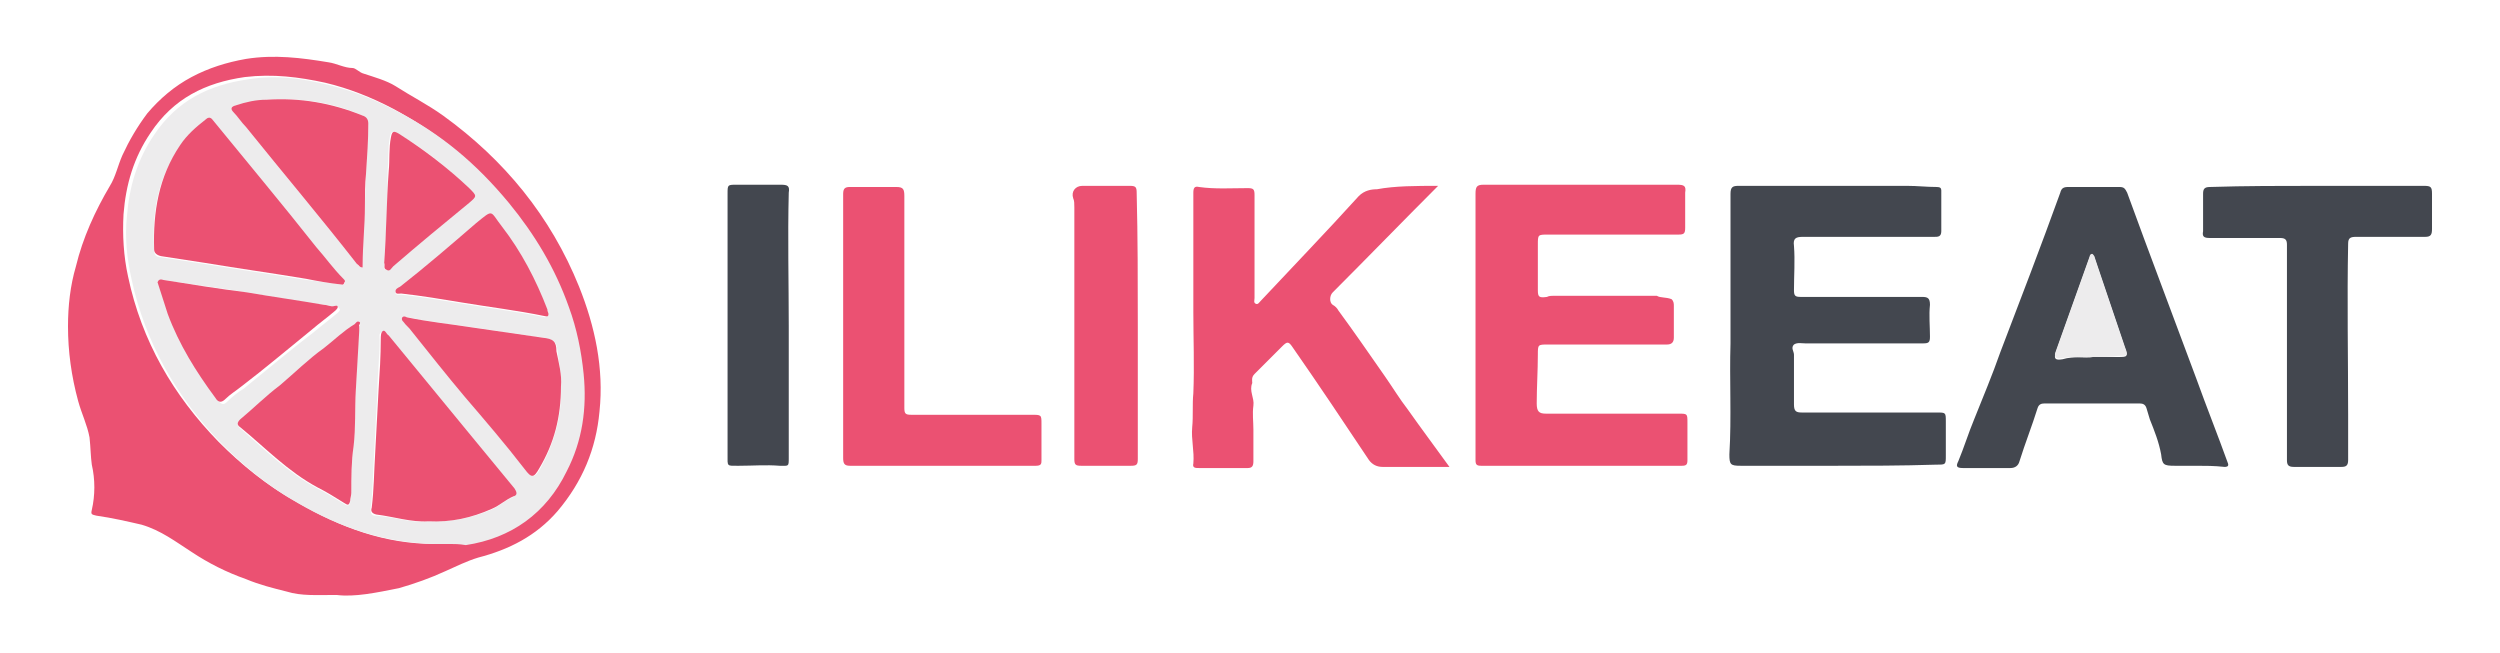
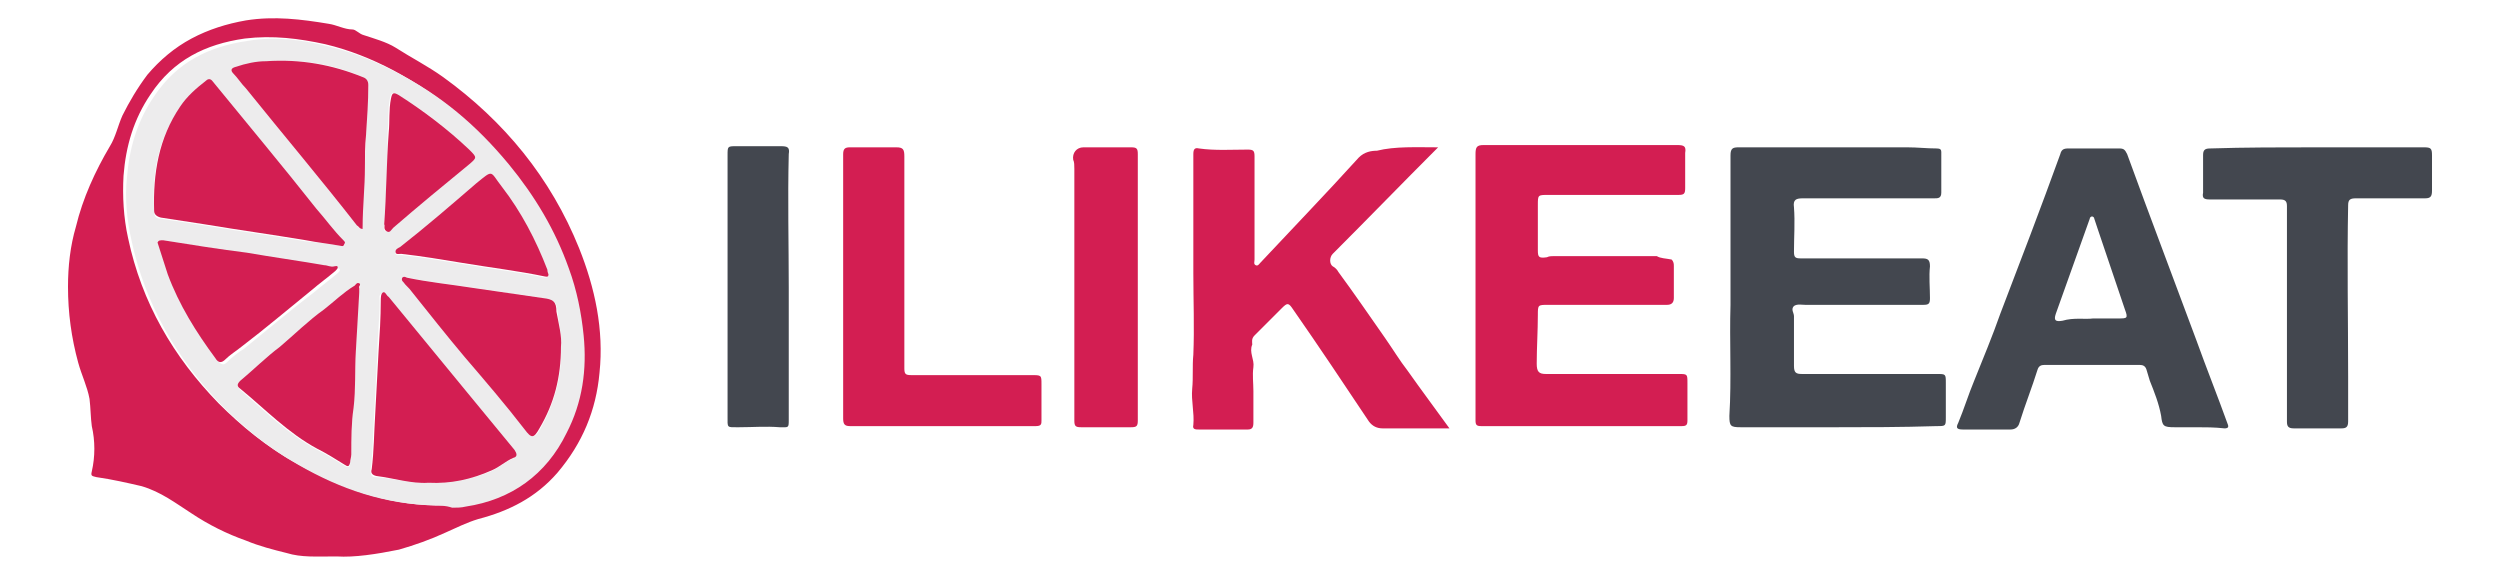
- <svg xmlns="http://www.w3.org/2000/svg" version="1.1" id="Layer_1" x="0px" y="0px" width="220.6px" height="57.6px" viewBox="0 0 220.6 57.6" style="enable-background:new 0 0 220.6 57.6;" xml:space="preserve">
+ <svg xmlns="http://www.w3.org/2000/svg" version="1.1" id="Layer_1" x="0px" y="0px" width="220.6px" height="50.7px" viewBox="0 0 220.6 50.7" style="enable-background:new 0 0 220.6 50.7;" xml:space="preserve">
  <style type="text/css">
- 	.st0{fill:#EB5172;}
+ 	.st0{fill:#D31E52;}
	.st1{fill:#43474F;}
	.st2{fill:#EDECED;}
</style>
  <g>
-     <path class="st0" d="M29.7,52.5c-1.8,0-3.1,0.1-4.4-0.3c-1.2-0.3-2.4-0.6-3.6-1.1c-1.7-0.6-3.3-1.4-4.8-2.4   c-1.4-0.9-2.7-1.9-4.4-2.4c-1.3-0.3-2.6-0.6-4-0.8c-0.4-0.1-0.5-0.1-0.4-0.5c0.3-1.3,0.3-2.7,0-4C8,40.3,8,39.5,7.9,38.6   c-0.2-1.1-0.7-2.1-1-3.2C6.3,33.2,6,31,6,28.8c0-1.8,0.2-3.6,0.7-5.3c0.6-2.5,1.7-4.9,3-7.1c0.5-0.8,0.7-1.8,1.1-2.7   c0.6-1.3,1.3-2.5,2.2-3.7c1.1-1.3,2.4-2.4,3.9-3.2c1.5-0.8,3.1-1.3,4.8-1.6c2.5-0.4,4.9-0.1,7.3,0.3c0.7,0.1,1.4,0.5,2.1,0.5   c0.3,0,0.6,0.4,1,0.5c0.9,0.3,2,0.6,2.8,1.1c1.4,0.9,2.8,1.6,4.2,2.6c5.4,3.9,9.5,8.9,12,15.1c1.4,3.5,2.2,7.2,1.8,11   c-0.3,3.3-1.5,6.2-3.7,8.8c-1.9,2.2-4.3,3.4-7,4.1c-1,0.3-2,0.8-2.9,1.2c-1.3,0.6-2.7,1.1-4.1,1.5C33.2,52.3,31.3,52.7,29.7,52.5z    M38.4,48c0.4,0,0.8,0,1.2,0c0.4,0,0.8-0.1,1.2-0.1c4.1-0.6,7.1-2.8,8.9-6.5c1.3-2.7,1.7-5.6,1.5-8.6c-0.2-2-0.6-4-1.3-5.9   c-1.2-3.4-3-6.5-5.3-9.2c-2.9-3.5-6-6-9.9-8.1c-1.9-1-3.9-1.8-6-2.3c-2.3-0.5-4.6-0.8-7.1-0.5c-3.5,0.5-6.3,1.9-8.3,4.9   c-1.5,2.2-2.2,4.6-2.4,7.2c-0.1,1.8,0,3.7,0.4,5.5c1.2,5.7,4,10.5,8,14.6c2,2,4.2,3.8,6.7,5.2C30.1,46.6,34,48,38.4,48z" />
-     <path class="st0" d="M147.5,26.4c0.2,0.2,0.2,0.4,0.2,0.6c0,0.9,0,1.9,0,2.8c0,0.4-0.2,0.6-0.6,0.6c-3.5,0-7,0-10.5,0   c-0.9,0-0.9,0-0.9,0.9c0,1.4-0.1,2.9-0.1,4.3c0,0.7,0.2,0.9,0.8,0.9c3.9,0,7.8,0,11.7,0c0.8,0,0.8,0,0.8,0.8c0,1.1,0,2.2,0,3.3   c0,0.4-0.1,0.5-0.5,0.5c-5.9,0-11.8,0-17.7,0c-0.4,0-0.5-0.1-0.5-0.5c0-7.8,0-15.7,0-23.5c0-0.6,0.1-0.8,0.7-0.8   c5.7,0,11.4,0,17.1,0c0.6,0,0.8,0.1,0.7,0.7c0,1,0,2.1,0,3.1c0,0.5-0.1,0.6-0.6,0.6c-3.8,0-7.7,0-11.5,0c-0.9,0-0.9,0-0.9,0.9   c0,1.3,0,2.7,0,4c0,0.6,0.1,0.7,0.8,0.6c0.2-0.1,0.4-0.1,0.6-0.1c3,0,6,0,9.1,0C146.5,26.3,147,26.2,147.5,26.4   C147.5,26.4,147.5,26.4,147.5,26.4z" />
-     <path class="st0" d="M126.9,16.4c-3.2,3.2-6.2,6.3-9.3,9.4c-0.3,0.3-0.3,0.9,0,1.1c0.2,0.1,0.4,0.3,0.5,0.5   c1.4,1.9,2.7,3.8,4.1,5.8c0.7,1,1.3,2,2,2.9c1.2,1.7,2.4,3.3,3.7,5.1c-0.4,0-0.7,0-1,0c-1.6,0-3.3,0-4.9,0c-0.5,0-0.9-0.2-1.2-0.6   c-2.2-3.3-4.4-6.6-6.7-9.9c-0.4-0.6-0.5-0.6-1-0.1c-0.8,0.8-1.6,1.6-2.4,2.4c-0.3,0.3-0.2,0.6-0.2,0.8c-0.3,0.7,0.2,1.3,0.1,2   c-0.1,0.7,0,1.4,0,2.1c0,0.9,0,1.9,0,2.8c0,0.4-0.1,0.6-0.5,0.6c-1.4,0-2.9,0-4.3,0c-0.3,0-0.6,0-0.5-0.4c0.1-1.1-0.2-2.1-0.1-3.2   c0.1-1,0-2,0.1-3c0.1-2.4,0-4.8,0-7.2c0-3.5,0-7,0-10.5c0-0.4,0.1-0.6,0.5-0.5c1.4,0.2,2.9,0.1,4.3,0.1c0.5,0,0.6,0.1,0.6,0.6   c0,3,0,6,0,9.1c0,0.2-0.1,0.4,0.1,0.5c0.2,0.1,0.3-0.1,0.4-0.2c2.9-3.1,5.8-6.1,8.7-9.3c0.5-0.5,1.1-0.6,1.6-0.6   C123.1,16.4,125,16.4,126.9,16.4z" />
-     <path class="st1" d="M162,41.1c-2.8,0-5.6,0-8.4,0c-0.9,0-1-0.1-1-1c0.2-3.3,0-6.6,0.1-9.8c0-4.4,0-8.8,0-13.2   c0-0.6,0.2-0.7,0.7-0.7c5,0,9.9,0,14.9,0c0.9,0,1.7,0.1,2.6,0.1c0.3,0,0.4,0.1,0.4,0.3c0,1.2,0,2.4,0,3.6c0,0.5-0.3,0.5-0.6,0.5   c-3.9,0-7.7,0-11.6,0c-0.6,0-0.9,0.1-0.8,0.8c0.1,1.3,0,2.6,0,3.9c0,0.5,0.1,0.6,0.6,0.6c3.6,0,7.1,0,10.7,0c0.5,0,0.7,0.1,0.7,0.7   c-0.1,0.9,0,1.9,0,2.8c0,0.5-0.1,0.6-0.6,0.6c-3.5,0-7,0-10.4,0c-0.3,0-0.7-0.1-1,0.1c-0.3,0.3,0,0.6,0,0.9c0,1.5,0,3,0,4.4   c0,0.6,0.2,0.7,0.7,0.7c4,0,7.9,0,11.9,0c0.8,0,0.8,0,0.8,0.8c0,1,0,2,0,3c0,0.8,0,0.8-0.8,0.8C167.7,41.1,164.8,41.1,162,41.1z" />
-     <path class="st1" d="M193.8,41.1c-0.6,0-1.2,0-1.9,0c-1,0-1.1-0.1-1.2-1c-0.2-1.1-0.6-2.1-1-3.1c-0.1-0.3-0.2-0.7-0.3-1   c-0.1-0.3-0.3-0.4-0.6-0.4c-2.8,0-5.6,0-8.4,0c-0.3,0-0.5,0.1-0.6,0.4c-0.5,1.6-1.1,3.1-1.6,4.7c-0.1,0.4-0.4,0.6-0.8,0.6   c-1.4,0-2.8,0-4.2,0c-0.6,0-0.6-0.2-0.4-0.6c0.5-1.2,0.9-2.5,1.4-3.7c0.8-2,1.6-3.9,2.3-5.9c1.8-4.7,3.6-9.4,5.3-14.1   c0.1-0.4,0.3-0.5,0.7-0.5c1.5,0,3,0,4.5,0c0.4,0,0.5,0.1,0.7,0.5c2,5.5,4.1,11,6.1,16.4c0.9,2.5,1.9,5,2.8,7.5   c0.1,0.3-0.2,0.3-0.3,0.3C195.4,41.1,194.6,41.1,193.8,41.1z M184.7,31.5c0.9,0,1.5,0,2.2,0c0.8,0,0.9,0,0.6-0.8   c-0.8-2.4-1.6-4.7-2.4-7.1c-0.1-0.3-0.2-0.6-0.3-0.9c0-0.1-0.1-0.2-0.2-0.2c-0.1,0-0.2,0.1-0.2,0.2c-1,2.8-2,5.6-3,8.4   c-0.2,0.6,0,0.7,0.6,0.6C183,31.4,184,31.6,184.7,31.5z" />
-     <path class="st1" d="M204.5,16.4c3.1,0,6.3,0,9.4,0c0.6,0,0.7,0.1,0.7,0.7c0,1,0,2.1,0,3.1c0,0.5-0.1,0.7-0.6,0.7c-2,0-4,0-6.1,0   c-0.5,0-0.7,0.1-0.7,0.6c-0.1,5,0,10,0,15.1c0,1.3,0,2.7,0,4c0,0.5-0.2,0.6-0.6,0.6c-1.4,0-2.8,0-4.2,0c-0.5,0-0.6-0.2-0.6-0.6   c0-5.4,0-10.8,0-16.2c0-0.9,0-1.9,0-2.8c0-0.4-0.1-0.6-0.6-0.6c-2.1,0-4.2,0-6.2,0c-0.5,0-0.7-0.1-0.6-0.6c0-1.1,0-2.2,0-3.3   c0-0.4,0.1-0.6,0.6-0.6C198.1,16.4,201.3,16.4,204.5,16.4C204.5,16.4,204.5,16.4,204.5,16.4z" />
-     <path class="st0" d="M74.4,28.8c0-3.9,0-7.8,0-11.7c0-0.5,0.2-0.6,0.6-0.6c1.4,0,2.7,0,4.1,0c0.6,0,0.7,0.2,0.7,0.8   c0,6.2,0,12.5,0,18.7c0,0.5,0.1,0.6,0.6,0.6c3.5,0,7.1,0,10.6,0c0.9,0,0.9,0,0.9,0.8c0,1.1,0,2.2,0,3.2c0,0.3,0,0.5-0.5,0.5   c-3.3,0-6.6,0-9.9,0c-2.2,0-4.3,0-6.5,0c-0.5,0-0.6-0.2-0.6-0.7C74.4,36.6,74.4,32.7,74.4,28.8z" />
-     <path class="st0" d="M100.4,28.8c0,3.9,0,7.8,0,11.7c0,0.5-0.1,0.6-0.6,0.6c-1.5,0-2.9,0-4.4,0c-0.5,0-0.6-0.1-0.6-0.6   c0-7.4,0-14.8,0-22.2c0-0.3,0-0.6-0.1-0.8c-0.2-0.6,0.2-1.1,0.8-1.1c1.4,0,2.8,0,4.2,0c0.5,0,0.6,0.1,0.6,0.6   C100.4,21,100.4,24.9,100.4,28.8z" />
-     <path class="st1" d="M69.6,28.8c0,3.9,0,7.7,0,11.6c0,0.8,0,0.7-0.8,0.7c-1.2-0.1-2.4,0-3.6,0c-1.1,0-1,0.1-1-1c0-7.7,0-15.3,0-23   c0-0.8,0-0.8,0.8-0.8c1.3,0,2.6,0,3.9,0c0.6,0,0.8,0.1,0.7,0.7C69.5,21,69.6,24.9,69.6,28.8C69.6,28.8,69.6,28.8,69.6,28.8z" />
-     <path class="st0" d="M147.5,26.4C147.5,26.4,147.5,26.4,147.5,26.4c0,0,0-0.1,0-0.1C147.5,26.3,147.5,26.3,147.5,26.4z" />
-     <path class="st2" d="M38.4,48c-4.4-0.1-8.3-1.4-12.1-3.6c-2.5-1.4-4.7-3.2-6.7-5.2c-4-4.1-6.8-9-8-14.6c-0.4-1.8-0.6-3.7-0.4-5.5   c0.2-2.6,0.9-5,2.4-7.2c2-3,4.8-4.4,8.3-4.9c2.4-0.4,4.7-0.1,7.1,0.5c2.1,0.5,4.1,1.3,6,2.3c3.9,2,7,4.6,9.9,8.1   c2.3,2.8,4.1,5.8,5.3,9.2c0.7,1.9,1.1,3.9,1.3,5.9c0.3,3-0.1,5.9-1.5,8.6c-1.8,3.7-4.9,5.9-8.9,6.5C40.5,48,40.1,48,39.7,48   C39.3,48,38.8,48,38.4,48z M30.1,25.1c0.1,0,0.2,0.1,0.3-0.1c0.1-0.1,0-0.2-0.1-0.3c-0.9-0.9-1.6-1.9-2.4-2.8   c-3.1-3.8-6.2-7.5-9.2-11.3c-0.2-0.3-0.4-0.1-0.5,0c-0.9,0.7-1.7,1.4-2.3,2.3c-2,2.8-2.5,5.9-2.3,9.2c0,0.4,0.2,0.6,0.6,0.6   c1.3,0.2,2.6,0.4,3.9,0.6c3,0.5,5.9,0.9,8.9,1.4C28,24.8,29.1,25,30.1,25.1z M37.8,46c2,0.1,3.8-0.3,5.5-1c0.7-0.3,1.2-0.8,1.9-1.1   c0.3-0.1,0.3-0.4,0.1-0.7c-1.4-1.7-2.8-3.4-4.2-5.1c-2.3-2.8-4.6-5.6-6.9-8.4c-0.1-0.2-0.2-0.5-0.5-0.4c-0.3,0.1-0.2,0.4-0.2,0.7   c0,1.5-0.2,3.1-0.2,4.6c-0.1,1.9-0.2,3.7-0.3,5.6c-0.1,1.6-0.1,3.2-0.3,4.7c0,0.4,0.1,0.6,0.4,0.6C34.8,45.6,36.3,46.2,37.8,46z    M49.5,34.1c0.1-1-0.2-2-0.3-3.1c-0.1-0.9-0.3-1-1.2-1.2c-2.1-0.3-4.2-0.6-6.2-0.9c-1.9-0.3-3.9-0.5-5.8-0.9c-0.1,0-0.3,0-0.4,0   c-0.1,0.1,0,0.3,0.1,0.4c0.2,0.3,0.5,0.5,0.7,0.8c1.6,1.9,3.1,3.8,4.7,5.8c1.8,2.1,3.5,4.3,5.3,6.4c0.6,0.8,0.8,0.8,1.3-0.1   C48.9,39.1,49.6,36.7,49.5,34.1z M32,23.6c0-0.1,0.1-0.1,0-0.2c-0.1-1.7,0.1-3.4,0.2-5.2c0-1,0.1-1.9,0.1-2.9   c0.1-1.5,0.2-2.9,0.2-4.4c0-0.4-0.2-0.5-0.5-0.7c-2.7-1.2-5.6-1.6-8.5-1.4c-0.9,0.1-1.8,0.3-2.7,0.5c-0.4,0.1-0.5,0.3-0.2,0.6   c0.4,0.4,0.7,0.8,1.1,1.3c3.2,4,6.6,8,9.8,12.1C31.6,23.4,31.7,23.6,32,23.6z M31.7,29.2c0-0.1,0-0.2,0-0.3c0-0.2,0.2-0.3,0-0.4   c-0.2-0.1-0.3,0.1-0.4,0.2c-1,0.6-1.8,1.4-2.7,2.1c-1.3,1-2.5,2.2-3.9,3.3c-1.2,1-2.4,2-3.5,3c-0.3,0.3-0.3,0.4,0,0.7   c2.2,1.9,4.2,3.9,6.8,5.3c0.8,0.4,1.6,0.9,2.4,1.4c0.3,0.2,0.5,0.1,0.5-0.2c0-0.2,0.1-0.5,0.1-0.7c0-1.4,0-2.8,0.2-4.2   c0.2-1.7,0.1-3.3,0.2-5C31.5,32.6,31.5,30.9,31.7,29.2z M14.4,24.7c-0.3,0-0.5,0-0.3,0.4c0.3,0.9,0.6,1.9,0.9,2.8   c1,2.7,2.5,5.1,4.2,7.4c0.4,0.5,0.6,0.4,0.9,0.1c0.4-0.4,0.9-0.8,1.4-1.1c2.1-1.7,4.1-3.4,6.2-5c0.7-0.6,1.4-1.1,2.1-1.7   c0.1-0.1,0.2-0.2,0.2-0.3C29.8,27,29.7,27,29.5,27c-0.3,0.1-0.6-0.1-0.9-0.1c-2.3-0.3-4.5-0.7-6.8-1.1   C19.4,25.4,16.9,25.1,14.4,24.7z M48.4,27.7c0-0.1-0.1-0.2-0.1-0.3c-1-2.6-2.3-5.1-4-7.3c-1.1-1.4-0.7-1.6-2.3-0.3   c-2.2,1.9-4.4,3.8-6.7,5.6c-0.1,0.1-0.4,0.2-0.4,0.4c0,0.3,0.3,0.2,0.5,0.2c1.8,0.2,3.6,0.5,5.4,0.8c2.4,0.4,4.9,0.7,7.3,1.2   C48.2,27.9,48.4,27.9,48.4,27.7z M33.9,23.2c0,0.2-0.1,0.5,0.1,0.6c0.3,0.1,0.4-0.2,0.6-0.3c2.2-1.9,4.5-3.8,6.7-5.6   c0.7-0.6,0.7-0.6,0-1.3c-1.9-1.9-3.9-3.5-6.2-4.8c-0.5-0.3-0.6-0.2-0.7,0.3c-0.2,1-0.1,2-0.2,3C34.2,17.7,34.1,20.4,33.9,23.2z" />
-     <path class="st2" d="M184.7,31.5c-0.8,0.1-1.7-0.1-2.7,0.1c-0.6,0.1-0.8-0.1-0.6-0.6c1-2.8,2-5.6,3-8.4c0-0.1,0.1-0.2,0.2-0.2   c0.1,0,0.1,0.1,0.2,0.2c0.1,0.3,0.2,0.6,0.3,0.9c0.8,2.4,1.6,4.7,2.4,7.1c0.3,0.8,0.3,0.8-0.6,0.8   C186.3,31.5,185.6,31.5,184.7,31.5z" />
-     <path class="st0" d="M30.1,25.1C29.1,25,28,24.8,27,24.6c-3-0.5-5.9-0.9-8.9-1.4c-1.3-0.2-2.6-0.4-3.9-0.6   c-0.4-0.1-0.6-0.3-0.6-0.6c-0.1-3.3,0.4-6.4,2.3-9.2c0.6-0.9,1.4-1.6,2.3-2.3c0.1-0.1,0.3-0.2,0.5,0c3.1,3.8,6.2,7.5,9.2,11.3   c0.8,0.9,1.5,1.9,2.4,2.8c0.1,0.1,0.2,0.2,0.1,0.3C30.3,25.2,30.2,25.1,30.1,25.1z" />
-     <path class="st0" d="M37.8,46c-1.5,0.1-3-0.4-4.6-0.6c-0.4-0.1-0.5-0.3-0.4-0.6c0.2-1.6,0.2-3.1,0.3-4.7c0.1-1.9,0.2-3.7,0.3-5.6   c0.1-1.5,0.2-3.1,0.2-4.6c0-0.2,0-0.6,0.2-0.7c0.2-0.1,0.3,0.3,0.5,0.4c2.3,2.8,4.6,5.6,6.9,8.4c1.4,1.7,2.8,3.4,4.2,5.1   c0.2,0.3,0.3,0.6-0.1,0.7c-0.7,0.3-1.2,0.8-1.9,1.1C41.6,45.7,39.8,46.1,37.8,46z" />
-     <path class="st0" d="M49.5,34.1c0,2.7-0.6,5-1.9,7.2c-0.5,0.9-0.7,0.9-1.3,0.1c-1.7-2.2-3.5-4.3-5.3-6.4c-1.6-1.9-3.1-3.8-4.7-5.8   c-0.2-0.3-0.5-0.5-0.7-0.8c-0.1-0.1-0.2-0.2-0.1-0.4c0.1-0.1,0.2-0.1,0.4,0c1.9,0.4,3.9,0.6,5.8,0.9c2.1,0.3,4.1,0.6,6.2,0.9   c0.9,0.1,1.2,0.3,1.2,1.2C49.3,32,49.6,33.1,49.5,34.1z" />
-     <path class="st0" d="M32,23.6c-0.3,0-0.3-0.2-0.5-0.3c-3.2-4.1-6.5-8-9.8-12.1c-0.4-0.4-0.7-0.9-1.1-1.3c-0.3-0.3-0.2-0.5,0.2-0.6   c0.9-0.3,1.8-0.5,2.7-0.5c3-0.2,5.8,0.3,8.5,1.4c0.3,0.1,0.5,0.3,0.5,0.7c0,1.5-0.1,2.9-0.2,4.4c-0.1,1-0.1,1.9-0.1,2.9   c0,1.7-0.2,3.4-0.2,5.2C32,23.4,32,23.5,32,23.6z" />
-     <path class="st0" d="M31.7,29.2c-0.1,1.7-0.2,3.4-0.3,5.2c-0.1,1.7,0,3.3-0.2,5C31,40.7,31,42.1,31,43.5c0,0.2-0.1,0.5-0.1,0.7   c-0.1,0.4-0.2,0.4-0.5,0.2c-0.8-0.5-1.6-1-2.4-1.4c-2.6-1.4-4.6-3.5-6.8-5.3c-0.3-0.2-0.3-0.4,0-0.7c1.2-1,2.3-2.1,3.5-3   c1.3-1.1,2.5-2.3,3.9-3.3c0.9-0.7,1.7-1.5,2.7-2.1c0.1-0.1,0.2-0.3,0.4-0.2c0.2,0.1-0.1,0.3,0,0.4C31.7,29,31.7,29.1,31.7,29.2z" />
-     <path class="st0" d="M14.4,24.7c2.5,0.4,5,0.8,7.4,1.1c2.3,0.4,4.5,0.7,6.8,1.1c0.3,0,0.6,0.2,0.9,0.1c0.1,0,0.3-0.1,0.3,0.1   c0,0.1-0.1,0.2-0.2,0.3c-0.7,0.6-1.4,1.1-2.1,1.7c-2.1,1.7-4.1,3.4-6.2,5c-0.5,0.4-1,0.7-1.4,1.1c-0.3,0.3-0.6,0.4-0.9-0.1   c-1.7-2.3-3.2-4.7-4.2-7.4c-0.3-0.9-0.6-1.9-0.9-2.8C14,24.7,14.1,24.6,14.4,24.7z" />
-     <path class="st0" d="M48.4,27.7c0,0.3-0.2,0.2-0.3,0.2c-2.4-0.5-4.9-0.8-7.3-1.2c-1.8-0.3-3.6-0.6-5.4-0.8c-0.2,0-0.5,0.1-0.5-0.2   c0-0.2,0.2-0.3,0.4-0.4c2.3-1.8,4.5-3.7,6.7-5.6c1.6-1.3,1.2-1.1,2.3,0.3c1.7,2.2,3,4.7,4,7.3C48.3,27.5,48.4,27.6,48.4,27.7z" />
-     <path class="st0" d="M33.9,23.2c0.2-2.7,0.2-5.4,0.4-8.1c0.1-1,0-2,0.2-3c0.1-0.5,0.2-0.6,0.7-0.3c2.2,1.4,4.3,3,6.2,4.8   c0.7,0.7,0.7,0.7,0,1.3c-2.2,1.8-4.5,3.7-6.7,5.6c-0.2,0.2-0.3,0.5-0.6,0.3C33.8,23.7,34,23.4,33.9,23.2z" />
+     <path class="st0" d="M29.7,49.1c-1.8,0-3.1,0.1-4.4-0.3c-1.2-0.3-2.4-0.6-3.6-1.1c-1.7-0.6-3.3-1.4-4.8-2.4   c-1.4-0.9-2.7-1.9-4.4-2.4c-1.3-0.3-2.6-0.6-4-0.8c-0.4-0.1-0.5-0.1-0.4-0.5c0.3-1.3,0.3-2.7,0-4C8,36.9,8,36,7.9,35.2   c-0.2-1.1-0.7-2.1-1-3.2C6.3,29.8,6,27.6,6,25.3c0-1.8,0.2-3.6,0.7-5.3c0.6-2.5,1.7-4.9,3-7.1c0.5-0.8,0.7-1.8,1.1-2.7   C11.4,9,12.1,7.8,13,6.6c1.1-1.3,2.4-2.4,3.9-3.2c1.5-0.8,3.1-1.3,4.8-1.6c2.5-0.4,4.9-0.1,7.3,0.3c0.7,0.1,1.4,0.5,2.1,0.5   c0.3,0,0.6,0.4,1,0.5c0.9,0.3,2,0.6,2.8,1.1c1.4,0.9,2.8,1.6,4.2,2.6c5.4,3.9,9.5,8.9,12,15.1c1.4,3.5,2.2,7.2,1.8,11   c-0.3,3.3-1.5,6.2-3.7,8.8c-1.9,2.2-4.3,3.4-7,4.1c-1,0.3-2,0.8-2.9,1.2c-1.3,0.6-2.7,1.1-4.1,1.5C33.2,48.9,31.3,49.2,29.7,49.1z    M38.4,44.6c0.4,0,0.8,0,1.2,0c0.4,0,0.8-0.1,1.2-0.1c4.1-0.6,7.1-2.8,8.9-6.5c1.3-2.7,1.7-5.6,1.5-8.6c-0.2-2-0.6-4-1.3-5.9   c-1.2-3.4-3-6.5-5.3-9.2c-2.9-3.5-6-6-9.9-8.1c-1.9-1-3.9-1.8-6-2.3c-2.3-0.5-4.6-0.8-7.1-0.5c-3.5,0.5-6.3,1.9-8.3,4.9   c-1.5,2.2-2.2,4.6-2.4,7.2c-0.1,1.8,0,3.7,0.4,5.5c1.2,5.7,4,10.5,8,14.6c2,2,4.2,3.8,6.7,5.2C30.1,43.1,34,44.5,38.4,44.6z" />
+     <path class="st0" d="M147.5,22.9c0.2,0.2,0.2,0.4,0.2,0.6c0,0.9,0,1.9,0,2.8c0,0.4-0.2,0.6-0.6,0.6c-3.5,0-7,0-10.5,0   c-0.9,0-0.9,0-0.9,0.9c0,1.4-0.1,2.9-0.1,4.3c0,0.7,0.2,0.9,0.8,0.9c3.9,0,7.8,0,11.7,0c0.8,0,0.8,0,0.8,0.8c0,1.1,0,2.2,0,3.3   c0,0.4-0.1,0.5-0.5,0.5c-5.9,0-11.8,0-17.7,0c-0.4,0-0.5-0.1-0.5-0.5c0-7.8,0-15.7,0-23.5c0-0.6,0.1-0.8,0.7-0.8   c5.7,0,11.4,0,17.1,0c0.6,0,0.8,0.1,0.7,0.7c0,1,0,2.1,0,3.1c0,0.5-0.1,0.6-0.6,0.6c-3.8,0-7.7,0-11.5,0c-0.9,0-0.9,0-0.9,0.9   c0,1.3,0,2.7,0,4c0,0.6,0.1,0.7,0.8,0.6c0.2-0.1,0.4-0.1,0.6-0.1c3,0,6,0,9.1,0C146.5,22.8,147,22.8,147.5,22.9   C147.5,22.9,147.5,22.9,147.5,22.9z" />
+     <path class="st0" d="M126.9,13c-3.2,3.2-6.2,6.3-9.3,9.4c-0.3,0.3-0.3,0.9,0,1.1c0.2,0.1,0.4,0.3,0.5,0.5c1.4,1.9,2.7,3.8,4.1,5.8   c0.7,1,1.3,2,2,2.9c1.2,1.7,2.4,3.3,3.7,5.1c-0.4,0-0.7,0-1,0c-1.6,0-3.3,0-4.9,0c-0.5,0-0.9-0.2-1.2-0.6c-2.2-3.3-4.4-6.6-6.7-9.9   c-0.4-0.6-0.5-0.6-1-0.1c-0.8,0.8-1.6,1.6-2.4,2.4c-0.3,0.3-0.2,0.6-0.2,0.8c-0.3,0.7,0.2,1.3,0.1,2c-0.1,0.7,0,1.4,0,2.1   c0,0.9,0,1.9,0,2.8c0,0.4-0.1,0.6-0.5,0.6c-1.4,0-2.9,0-4.3,0c-0.3,0-0.6,0-0.5-0.4c0.1-1.1-0.2-2.1-0.1-3.2c0.1-1,0-2,0.1-3   c0.1-2.4,0-4.8,0-7.2c0-3.5,0-7,0-10.5c0-0.4,0.1-0.6,0.5-0.5c1.4,0.2,2.9,0.1,4.3,0.1c0.5,0,0.6,0.1,0.6,0.6c0,3,0,6,0,9.1   c0,0.2-0.1,0.4,0.1,0.5c0.2,0.1,0.3-0.1,0.4-0.2c2.9-3.1,5.8-6.1,8.7-9.3c0.5-0.5,1.1-0.6,1.6-0.6C123.1,12.9,125,13,126.9,13z" />
+     <path class="st1" d="M162,37.7c-2.8,0-5.6,0-8.4,0c-0.9,0-1-0.1-1-1c0.2-3.3,0-6.6,0.1-9.8c0-4.4,0-8.8,0-13.2   c0-0.6,0.2-0.7,0.7-0.7c5,0,9.9,0,14.9,0c0.9,0,1.7,0.1,2.6,0.1c0.3,0,0.4,0.1,0.4,0.3c0,1.2,0,2.4,0,3.6c0,0.5-0.3,0.5-0.6,0.5   c-3.9,0-7.7,0-11.6,0c-0.6,0-0.9,0.1-0.8,0.8c0.1,1.3,0,2.6,0,3.9c0,0.5,0.1,0.6,0.6,0.6c3.6,0,7.1,0,10.7,0c0.5,0,0.7,0.1,0.7,0.7   c-0.1,0.9,0,1.9,0,2.8c0,0.5-0.1,0.6-0.6,0.6c-3.5,0-7,0-10.4,0c-0.3,0-0.7-0.1-1,0.1c-0.3,0.3,0,0.6,0,0.9c0,1.5,0,3,0,4.4   c0,0.6,0.2,0.7,0.7,0.7c4,0,7.9,0,11.9,0c0.8,0,0.8,0,0.8,0.8c0,1,0,2,0,3c0,0.8,0,0.8-0.8,0.8C167.7,37.7,164.8,37.7,162,37.7z" />
+     <path class="st1" d="M193.8,37.7c-0.6,0-1.2,0-1.9,0c-1,0-1.1-0.1-1.2-1c-0.2-1.1-0.6-2.1-1-3.1c-0.1-0.3-0.2-0.7-0.3-1   c-0.1-0.3-0.3-0.4-0.6-0.4c-2.8,0-5.6,0-8.4,0c-0.3,0-0.5,0.1-0.6,0.4c-0.5,1.6-1.1,3.1-1.6,4.7c-0.1,0.4-0.4,0.6-0.8,0.6   c-1.4,0-2.8,0-4.2,0c-0.6,0-0.6-0.2-0.4-0.6c0.5-1.2,0.9-2.5,1.4-3.7c0.8-2,1.6-3.9,2.3-5.9c1.8-4.7,3.6-9.4,5.3-14.1   c0.1-0.4,0.3-0.5,0.7-0.5c1.5,0,3,0,4.5,0c0.4,0,0.5,0.1,0.7,0.5c2,5.5,4.1,11,6.1,16.4c0.9,2.5,1.9,5,2.8,7.5   c0.1,0.3-0.2,0.3-0.3,0.3C195.4,37.7,194.6,37.7,193.8,37.7z M184.7,28.1c0.9,0,1.5,0,2.2,0c0.8,0,0.9,0,0.6-0.8   c-0.8-2.4-1.6-4.7-2.4-7.1c-0.1-0.3-0.2-0.6-0.3-0.9c0-0.1-0.1-0.2-0.2-0.2c-0.1,0-0.2,0.1-0.2,0.2c-1,2.8-2,5.6-3,8.4   c-0.2,0.6,0,0.7,0.6,0.6C183,28,184,28.2,184.7,28.1z" />
+     <path class="st1" d="M204.5,13c3.1,0,6.3,0,9.4,0c0.6,0,0.7,0.1,0.7,0.7c0,1,0,2.1,0,3.1c0,0.5-0.1,0.7-0.6,0.7c-2,0-4,0-6.1,0   c-0.5,0-0.7,0.1-0.7,0.6c-0.1,5,0,10,0,15.1c0,1.3,0,2.7,0,4c0,0.5-0.2,0.6-0.6,0.6c-1.4,0-2.8,0-4.2,0c-0.5,0-0.6-0.2-0.6-0.6   c0-5.4,0-10.8,0-16.2c0-0.9,0-1.9,0-2.8c0-0.4-0.1-0.6-0.6-0.6c-2.1,0-4.2,0-6.2,0c-0.5,0-0.7-0.1-0.6-0.6c0-1.1,0-2.2,0-3.3   c0-0.4,0.1-0.6,0.6-0.6C198.1,13,201.3,13,204.5,13C204.5,13,204.5,13,204.5,13z" />
+     <path class="st0" d="M74.4,25.3c0-3.9,0-7.8,0-11.7c0-0.5,0.2-0.6,0.6-0.6c1.4,0,2.7,0,4.1,0c0.6,0,0.7,0.2,0.7,0.8   c0,6.2,0,12.5,0,18.7c0,0.5,0.1,0.6,0.6,0.6c3.5,0,7.1,0,10.6,0c0.9,0,0.9,0,0.9,0.8c0,1.1,0,2.2,0,3.2c0,0.3,0,0.5-0.5,0.5   c-3.3,0-6.6,0-9.9,0c-2.2,0-4.3,0-6.5,0c-0.5,0-0.6-0.2-0.6-0.7C74.4,33.2,74.4,29.2,74.4,25.3z" />
+     <path class="st0" d="M100.4,25.4c0,3.9,0,7.8,0,11.7c0,0.5-0.1,0.6-0.6,0.6c-1.5,0-2.9,0-4.4,0c-0.5,0-0.6-0.1-0.6-0.6   c0-7.4,0-14.8,0-22.2c0-0.3,0-0.6-0.1-0.8C94.6,13.5,95,13,95.6,13c1.4,0,2.8,0,4.2,0c0.5,0,0.6,0.1,0.6,0.6   C100.4,17.5,100.4,21.5,100.4,25.4z" />
+     <path class="st1" d="M69.6,25.4c0,3.9,0,7.7,0,11.6c0,0.8,0,0.7-0.8,0.7c-1.2-0.1-2.4,0-3.6,0c-1.1,0-1,0.1-1-1c0-7.7,0-15.3,0-23   c0-0.8,0-0.8,0.8-0.8c1.3,0,2.6,0,3.9,0c0.6,0,0.8,0.1,0.7,0.7C69.5,17.6,69.6,21.5,69.6,25.4C69.6,25.4,69.6,25.4,69.6,25.4z" />
+     <path class="st0" d="M147.5,22.9C147.5,22.9,147.5,22.9,147.5,22.9c0,0,0-0.1,0-0.1C147.5,22.9,147.5,22.9,147.5,22.9z" />
+     <path class="st2" d="M38.4,44.6c-4.4-0.1-8.3-1.4-12.1-3.6c-2.5-1.4-4.7-3.2-6.7-5.2c-4-4.1-6.8-9-8-14.6c-0.4-1.8-0.6-3.7-0.4-5.5   c0.2-2.6,0.9-5,2.4-7.2c2-3,4.8-4.4,8.3-4.9c2.4-0.4,4.7-0.1,7.1,0.5c2.1,0.5,4.1,1.3,6,2.3c3.9,2,7,4.6,9.9,8.1   c2.3,2.8,4.1,5.8,5.3,9.2c0.7,1.9,1.1,3.9,1.3,5.9c0.3,3-0.1,5.9-1.5,8.6c-1.8,3.7-4.9,5.9-8.9,6.5c-0.4,0.1-0.8,0.1-1.2,0.1   C39.3,44.6,38.8,44.6,38.4,44.6z M30.1,21.7c0.1,0,0.2,0.1,0.3-0.1c0.1-0.1,0-0.2-0.1-0.3c-0.9-0.9-1.6-1.9-2.4-2.8   c-3.1-3.8-6.2-7.5-9.2-11.3c-0.2-0.3-0.4-0.1-0.5,0c-0.9,0.7-1.7,1.4-2.3,2.3c-2,2.8-2.5,5.9-2.3,9.2c0,0.4,0.2,0.6,0.6,0.6   c1.3,0.2,2.6,0.4,3.9,0.6c3,0.5,5.9,0.9,8.9,1.4C28,21.4,29.1,21.5,30.1,21.7z M37.8,42.6c2,0.1,3.8-0.3,5.5-1   c0.7-0.3,1.2-0.8,1.9-1.1c0.3-0.1,0.3-0.4,0.1-0.7c-1.4-1.7-2.8-3.4-4.2-5.1c-2.3-2.8-4.6-5.6-6.9-8.4c-0.1-0.2-0.2-0.5-0.5-0.4   c-0.3,0.1-0.2,0.4-0.2,0.7c0,1.5-0.2,3.1-0.2,4.6c-0.1,1.9-0.2,3.7-0.3,5.6c-0.1,1.6-0.1,3.2-0.3,4.7c0,0.4,0.1,0.6,0.4,0.6   C34.8,42.2,36.3,42.7,37.8,42.6z M49.5,30.6c0.1-1-0.2-2-0.3-3.1c-0.1-0.9-0.3-1-1.2-1.2c-2.1-0.3-4.2-0.6-6.2-0.9   c-1.9-0.3-3.9-0.5-5.8-0.9c-0.1,0-0.3,0-0.4,0c-0.1,0.1,0,0.3,0.1,0.4c0.2,0.3,0.5,0.5,0.7,0.8c1.6,1.9,3.1,3.8,4.7,5.8   c1.8,2.1,3.5,4.3,5.3,6.4c0.6,0.8,0.8,0.8,1.3-0.1C48.9,35.6,49.6,33.3,49.5,30.6z M32,20.2c0-0.1,0.1-0.1,0-0.2   c-0.1-1.7,0.1-3.4,0.2-5.2c0-1,0.1-1.9,0.1-2.9c0.1-1.5,0.2-2.9,0.2-4.4c0-0.4-0.2-0.5-0.5-0.7c-2.7-1.2-5.6-1.6-8.5-1.4   c-0.9,0.1-1.8,0.3-2.7,0.5c-0.4,0.1-0.5,0.3-0.2,0.6c0.4,0.4,0.7,0.8,1.1,1.3c3.2,4,6.6,8,9.8,12.1C31.6,20,31.7,20.2,32,20.2z    M31.7,25.8c0-0.1,0-0.2,0-0.3c0-0.2,0.2-0.3,0-0.4c-0.2-0.1-0.3,0.1-0.4,0.2c-1,0.6-1.8,1.4-2.7,2.1c-1.3,1-2.5,2.2-3.9,3.3   c-1.2,1-2.4,2-3.5,3c-0.3,0.3-0.3,0.4,0,0.7c2.2,1.9,4.2,3.9,6.8,5.3c0.8,0.4,1.6,0.9,2.4,1.4c0.3,0.2,0.5,0.1,0.5-0.2   c0-0.2,0.1-0.5,0.1-0.7c0-1.4,0-2.8,0.2-4.2c0.2-1.7,0.1-3.3,0.2-5C31.5,29.2,31.5,27.5,31.7,25.8z M14.4,21.2   c-0.3,0-0.5,0-0.3,0.4c0.3,0.9,0.6,1.9,0.9,2.8c1,2.7,2.5,5.1,4.2,7.4c0.4,0.5,0.6,0.4,0.9,0.1c0.4-0.4,0.9-0.8,1.4-1.1   c2.1-1.7,4.1-3.4,6.2-5c0.7-0.6,1.4-1.1,2.1-1.7c0.1-0.1,0.2-0.2,0.2-0.3c-0.1-0.2-0.2-0.1-0.3-0.1c-0.3,0.1-0.6-0.1-0.9-0.1   c-2.3-0.3-4.5-0.7-6.8-1.1C19.4,22,16.9,21.6,14.4,21.2z M48.4,24.2c0-0.1-0.1-0.2-0.1-0.3c-1-2.6-2.3-5.1-4-7.3   c-1.1-1.4-0.7-1.6-2.3-0.3c-2.2,1.9-4.4,3.8-6.7,5.6c-0.1,0.1-0.4,0.2-0.4,0.4c0,0.3,0.3,0.2,0.5,0.2c1.8,0.2,3.6,0.5,5.4,0.8   c2.4,0.4,4.9,0.7,7.3,1.2C48.2,24.5,48.4,24.5,48.4,24.2z M33.9,19.8c0,0.2-0.1,0.5,0.1,0.6c0.3,0.1,0.4-0.2,0.6-0.3   c2.2-1.9,4.5-3.8,6.7-5.6c0.7-0.6,0.7-0.6,0-1.3c-1.9-1.9-3.9-3.5-6.2-4.8c-0.5-0.3-0.6-0.2-0.7,0.3c-0.2,1-0.1,2-0.2,3   C34.2,14.3,34.1,17,33.9,19.8z" />
+     <path class="st0" d="M30.1,21.7c-1.1-0.2-2.1-0.3-3.1-0.5c-3-0.5-5.9-0.9-8.9-1.4c-1.3-0.2-2.6-0.4-3.9-0.6   c-0.4-0.1-0.6-0.3-0.6-0.6c-0.1-3.3,0.4-6.4,2.3-9.2c0.6-0.9,1.4-1.6,2.3-2.3c0.1-0.1,0.3-0.2,0.5,0c3.1,3.8,6.2,7.5,9.2,11.3   c0.8,0.9,1.5,1.9,2.4,2.8c0.1,0.1,0.2,0.2,0.1,0.3C30.3,21.8,30.2,21.7,30.1,21.7z" />
+     <path class="st0" d="M37.8,42.6c-1.5,0.1-3-0.4-4.6-0.6c-0.4-0.1-0.5-0.3-0.4-0.6c0.2-1.6,0.2-3.1,0.3-4.7c0.1-1.9,0.2-3.7,0.3-5.6   c0.1-1.5,0.2-3.1,0.2-4.6c0-0.2,0-0.6,0.2-0.7c0.2-0.1,0.3,0.3,0.5,0.4c2.3,2.8,4.6,5.6,6.9,8.4c1.4,1.7,2.8,3.4,4.2,5.1   c0.2,0.3,0.3,0.6-0.1,0.7c-0.7,0.3-1.2,0.8-1.9,1.1C41.6,42.3,39.8,42.7,37.8,42.6z" />
+     <path class="st0" d="M49.5,30.6c0,2.7-0.6,5-1.9,7.2c-0.5,0.9-0.7,0.9-1.3,0.1c-1.7-2.2-3.5-4.3-5.3-6.4c-1.6-1.9-3.1-3.8-4.7-5.8   c-0.2-0.3-0.5-0.5-0.7-0.8c-0.1-0.1-0.2-0.2-0.1-0.4c0.1-0.1,0.2-0.1,0.4,0c1.9,0.4,3.9,0.6,5.8,0.9c2.1,0.3,4.1,0.6,6.2,0.9   c0.9,0.1,1.2,0.3,1.2,1.2C49.3,28.6,49.6,29.7,49.5,30.6z" />
+     <path class="st0" d="M32,20.2c-0.3,0-0.3-0.2-0.5-0.3c-3.2-4.1-6.5-8-9.8-12.1c-0.4-0.4-0.7-0.9-1.1-1.3c-0.3-0.3-0.2-0.5,0.2-0.6   c0.9-0.3,1.8-0.5,2.7-0.5c3-0.2,5.8,0.3,8.5,1.4c0.3,0.1,0.5,0.3,0.5,0.7c0,1.5-0.1,2.9-0.2,4.4c-0.1,1-0.1,1.9-0.1,2.9   c0,1.7-0.2,3.4-0.2,5.2C32,20,32,20.1,32,20.2z" />
+     <path class="st0" d="M31.7,25.8c-0.1,1.7-0.2,3.4-0.3,5.2c-0.1,1.7,0,3.3-0.2,5C31,37.3,31,38.7,31,40.1c0,0.2-0.1,0.5-0.1,0.7   c-0.1,0.4-0.2,0.4-0.5,0.2c-0.8-0.5-1.6-1-2.4-1.4c-2.6-1.4-4.6-3.5-6.8-5.3c-0.3-0.2-0.3-0.4,0-0.7c1.2-1,2.3-2.1,3.5-3   c1.3-1.1,2.5-2.3,3.9-3.3c0.9-0.7,1.7-1.5,2.7-2.1c0.1-0.1,0.2-0.3,0.4-0.2c0.2,0.1-0.1,0.3,0,0.4C31.7,25.5,31.7,25.6,31.7,25.8z" />
+     <path class="st0" d="M14.4,21.2c2.5,0.4,5,0.8,7.4,1.1c2.3,0.4,4.5,0.7,6.8,1.1c0.3,0,0.6,0.2,0.9,0.1c0.1,0,0.3-0.1,0.3,0.1   c0,0.1-0.1,0.2-0.2,0.3c-0.7,0.6-1.4,1.1-2.1,1.7c-2.1,1.7-4.1,3.4-6.2,5c-0.5,0.4-1,0.7-1.4,1.1c-0.3,0.3-0.6,0.4-0.9-0.1   c-1.7-2.3-3.2-4.7-4.2-7.4c-0.3-0.9-0.6-1.9-0.9-2.8C14,21.2,14.1,21.2,14.4,21.2z" />
+     <path class="st0" d="M48.4,24.2c0,0.3-0.2,0.2-0.3,0.2c-2.4-0.5-4.9-0.8-7.3-1.2c-1.8-0.3-3.6-0.6-5.4-0.8c-0.2,0-0.5,0.1-0.5-0.2   c0-0.2,0.2-0.3,0.4-0.4c2.3-1.8,4.5-3.7,6.7-5.6c1.6-1.3,1.2-1.1,2.3,0.3c1.7,2.2,3,4.7,4,7.3C48.3,24,48.4,24.2,48.4,24.2z" />
+     <path class="st0" d="M33.9,19.8c0.2-2.7,0.2-5.4,0.4-8.1c0.1-1,0-2,0.2-3c0.1-0.5,0.2-0.6,0.7-0.3c2.2,1.4,4.3,3,6.2,4.8   c0.7,0.7,0.7,0.7,0,1.3c-2.2,1.8-4.5,3.7-6.7,5.6c-0.2,0.2-0.3,0.5-0.6,0.3C33.8,20.2,34,19.9,33.9,19.8z" />
  </g>
</svg>
